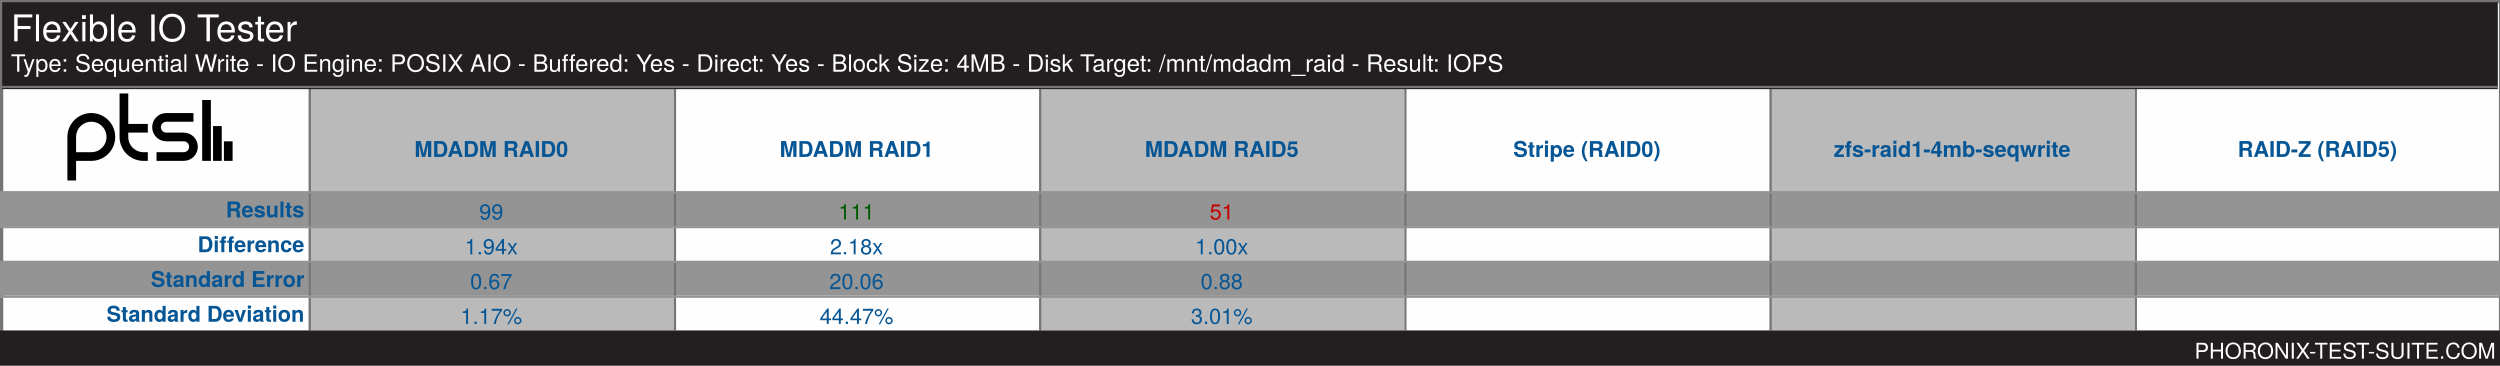
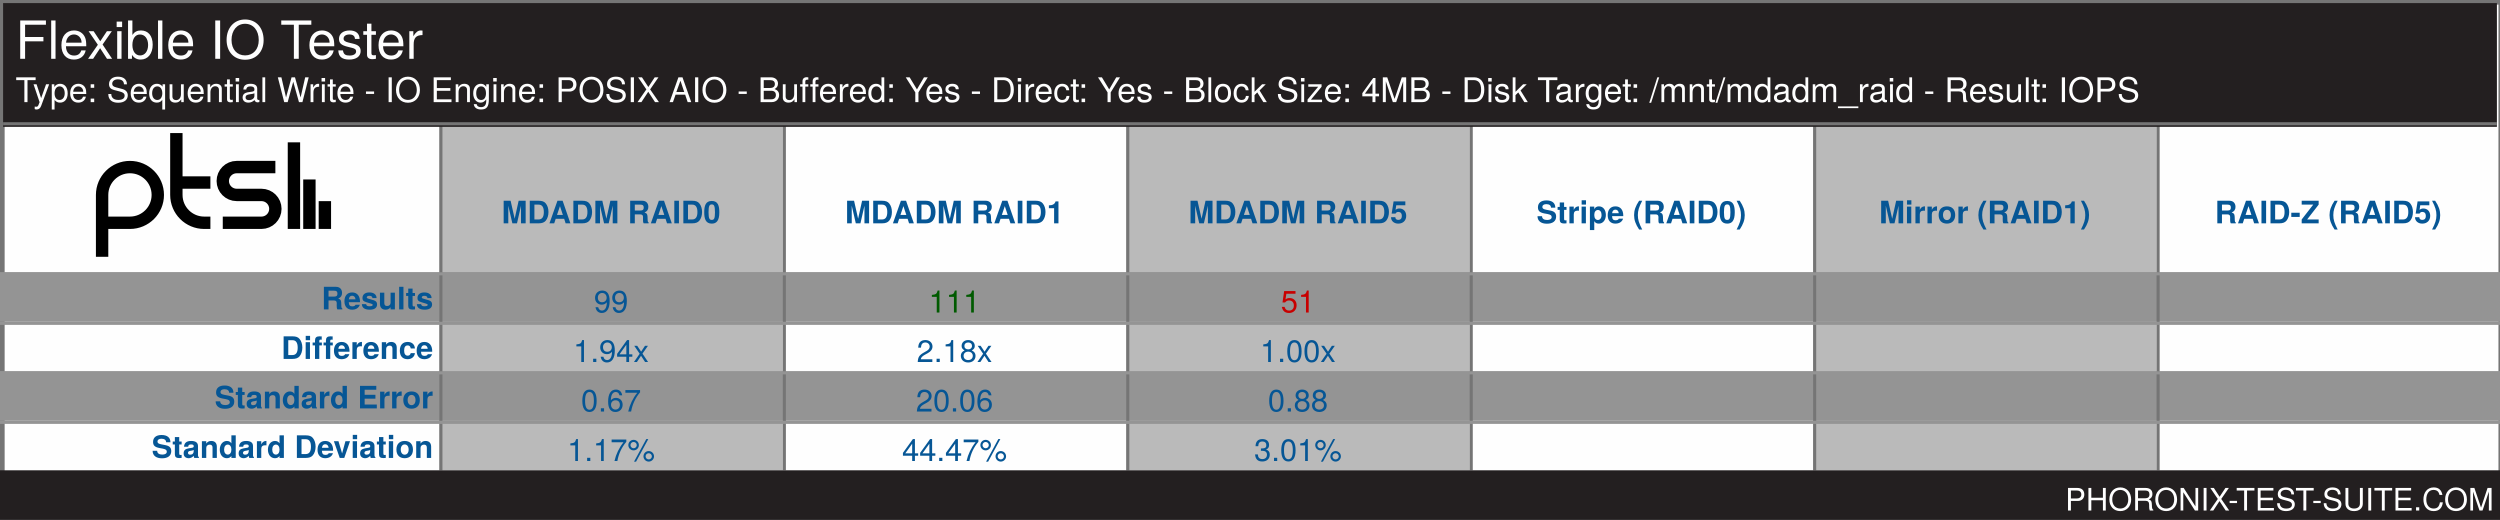
- <svg xmlns="http://www.w3.org/2000/svg" xmlns:xlink="http://www.w3.org/1999/xlink" version="1.1" font-family="sans-serif, droid-sans, helvetica, verdana, tahoma" viewbox="0 0 1150 168" width="1150" height="168" preserveAspectRatio="xMinYMin meet">
-   <rect x="0" y="0" width="1150" height="168" fill="#FEFEFE" stroke="#757575" stroke-width="2" />
-   <rect x="1" y="1" width="1149" height="167" fill="#FEFEFE" stroke="#757575" stroke-width="1" />
+ <svg xmlns="http://www.w3.org/2000/svg" xmlns:xlink="http://www.w3.org/1999/xlink" version="1.1" font-family="sans-serif, droid-sans, helvetica, verdana, tahoma" viewbox="0 0 808 168" width="808" height="168" preserveAspectRatio="xMinYMin meet">
+   <rect x="0" y="0" width="808" height="168" fill="#FEFEFE" stroke="#757575" stroke-width="2" />
+   <rect x="1" y="1" width="807" height="167" fill="#FEFEFE" stroke="#757575" stroke-width="1" />
  <path d="m74 22v9m-5-16v16m-5-28v28m-23-2h12.5c2.485 0 4.5-2.015 4.5-4.5s-2.015-4.5-4.5-4.5h-8c-2.485 0-4.5-2.015-4.5-4.5s2.015-4.5 4.5-4.5h12.5m-21 5h-11m11 13h-2c-4.971 0-9-4.029-9-9v-20m-24 40v-20c0-4.971 4.029-9 9-9 4.971 0 9 4.029 9 9s-4.029 9-9 9h-9" stroke="#000000" stroke-width="4" fill="none" transform="translate(31,43)" />
-   <line x1="142" y1="96" x2="1150" y2="96" stroke="#BABABA" stroke-width="112" stroke-dasharray="168,168" />
-   <line x1="575" y1="88" x2="575" y2="152" stroke="#949494" stroke-width="1150" stroke-dasharray="16,16" />
-   <line x1="142" y1="96" x2="1150" y2="96" stroke="#757575" stroke-width="112" stroke-dasharray="1,167" />
-   <rect x="1" y="1" width="1148" height="40" fill="#231f20" />
+   <line x1="142" y1="96" x2="808" y2="96" stroke="#BABABA" stroke-width="112" stroke-dasharray="111,111" />
+   <line x1="404" y1="88" x2="404" y2="152" stroke="#949494" stroke-width="808" stroke-dasharray="16,16" />
+   <line x1="142" y1="96" x2="808" y2="96" stroke="#757575" stroke-width="112" stroke-dasharray="1,110" />
+   <rect x="1" y="1" width="806" height="40" fill="#231f20" />
  <text x="5" y="19" font-size="17" fill="#FEFEFE" text-anchor="start">Flexible IO Tester</text>
  <text x="5" y="33" font-size="11" fill="#FEFEFE" text-anchor="start">Type: Sequential Write - IO Engine: POSIX AIO - Buffered: Yes - Direct: Yes - Block Size: 4MB - Disk Target: /mnt/mdadm_raid - Result: IOPS</text>
-   <line x1="1" y1="40" x2="1149" y2="40" stroke="#757575" stroke-width="1" />
+   <line x1="1" y1="40" x2="807" y2="40" stroke="#757575" stroke-width="1" />
  <g font-size="10" font-weight="bold" text-anchor="end" fill="#065695">
    <text x="140" y="100" fill="#065695">Results</text>
    <text x="140" y="116" fill="#065695">Difference</text>
    <text x="140" y="132" fill="#065695">Standard Error</text>
    <text x="140" y="148" fill="#065695">Standard Deviation</text>
  </g>
  <g font-size="10" fill="#065695" font-weight="bold" text-anchor="middle" dominant-baseline="text-before-edge">
-     <text x="226" y="64">MDADM RAID0</text>
-     <text x="394" y="64">MDADM RAID1</text>
-     <text x="562" y="64">MDADM RAID5</text>
-     <text x="730" y="64">Stripe (RAID0)</text>
-     <text x="898" y="64">zfs-raid1-4mb-seqwrite</text>
-     <text x="1066" y="64">RAID-Z (RAID5)</text>
+     <text x="197.5" y="64">MDADM RAID0</text>
+     <text x="308.5" y="64">MDADM RAID1</text>
+     <text x="419.5" y="64">MDADM RAID5</text>
+     <text x="530.5" y="64">Stripe (RAID0)</text>
+     <text x="641.5" y="64">Mirror (RAID1)</text>
+     <text x="752.5" y="64">RAID-Z (RAID5)</text>
  </g>
  <g />
  <g text-anchor="middle" font-size="10">
-     <text x="226" y="101" fill="#065695" xlink:title="STD Dev: 1.17%;  STD Error: 0.67">99</text>
-     <text x="226" y="117" fill="#065695">1.94x</text>
-     <text x="226" y="133" fill="#065695">0.67</text>
-     <text x="226" y="149" fill="#065695">1.17%</text>
-     <text x="394" y="101" fill="#005a00" xlink:title="STD Dev: 44.47%;  STD Error: 20.06">111</text>
-     <text x="394" y="117" fill="#065695">2.18x</text>
-     <text x="394" y="133" fill="#065695">20.06</text>
-     <text x="394" y="149" fill="#065695">44.47%</text>
-     <text x="562" y="101" fill="#C80000" xlink:title="STD Dev: 3.01%;  STD Error: 0.88">51</text>
-     <text x="562" y="117" fill="#065695">1.00x</text>
-     <text x="562" y="133" fill="#065695">0.88</text>
-     <text x="562" y="149" fill="#065695">3.01%</text>
+     <text x="197.5" y="101" fill="#065695" xlink:title="STD Dev: 1.17%;  STD Error: 0.67">99</text>
+     <text x="197.5" y="117" fill="#065695">1.94x</text>
+     <text x="197.5" y="133" fill="#065695">0.67</text>
+     <text x="197.5" y="149" fill="#065695">1.17%</text>
+     <text x="308.5" y="101" fill="#005a00" xlink:title="STD Dev: 44.47%;  STD Error: 20.06">111</text>
+     <text x="308.5" y="117" fill="#065695">2.18x</text>
+     <text x="308.5" y="133" fill="#065695">20.06</text>
+     <text x="308.5" y="149" fill="#065695">44.47%</text>
+     <text x="419.5" y="101" fill="#C80000" xlink:title="STD Dev: 3.01%;  STD Error: 0.88">51</text>
+     <text x="419.5" y="117" fill="#065695">1.00x</text>
+     <text x="419.5" y="133" fill="#065695">0.88</text>
+     <text x="419.5" y="149" fill="#065695">3.01%</text>
  </g>
-   <line x1="575" y1="88" x2="575" y2="152" stroke="#949494" stroke-width="1150" stroke-dasharray="1,15" />
-   <rect x="0" y="152" width="1150" height="16" fill="#231f20" />
+   <line x1="404" y1="88" x2="404" y2="152" stroke="#949494" stroke-width="808" stroke-dasharray="1,15" />
+   <rect x="0" y="152" width="808" height="16" fill="#231f20" />
  <a xlink:href="http://www.phoronix-test-suite.com/" xlink:show="new">
-     <text x="1148" y="165" font-size="10" fill="#FFFFFF" text-anchor="end" xlink:show="new">PHORONIX-TEST-SUITE.COM</text>
+     <text x="806" y="165" font-size="10" fill="#FFFFFF" text-anchor="end" xlink:show="new">PHORONIX-TEST-SUITE.COM</text>
  </a>
</svg>
